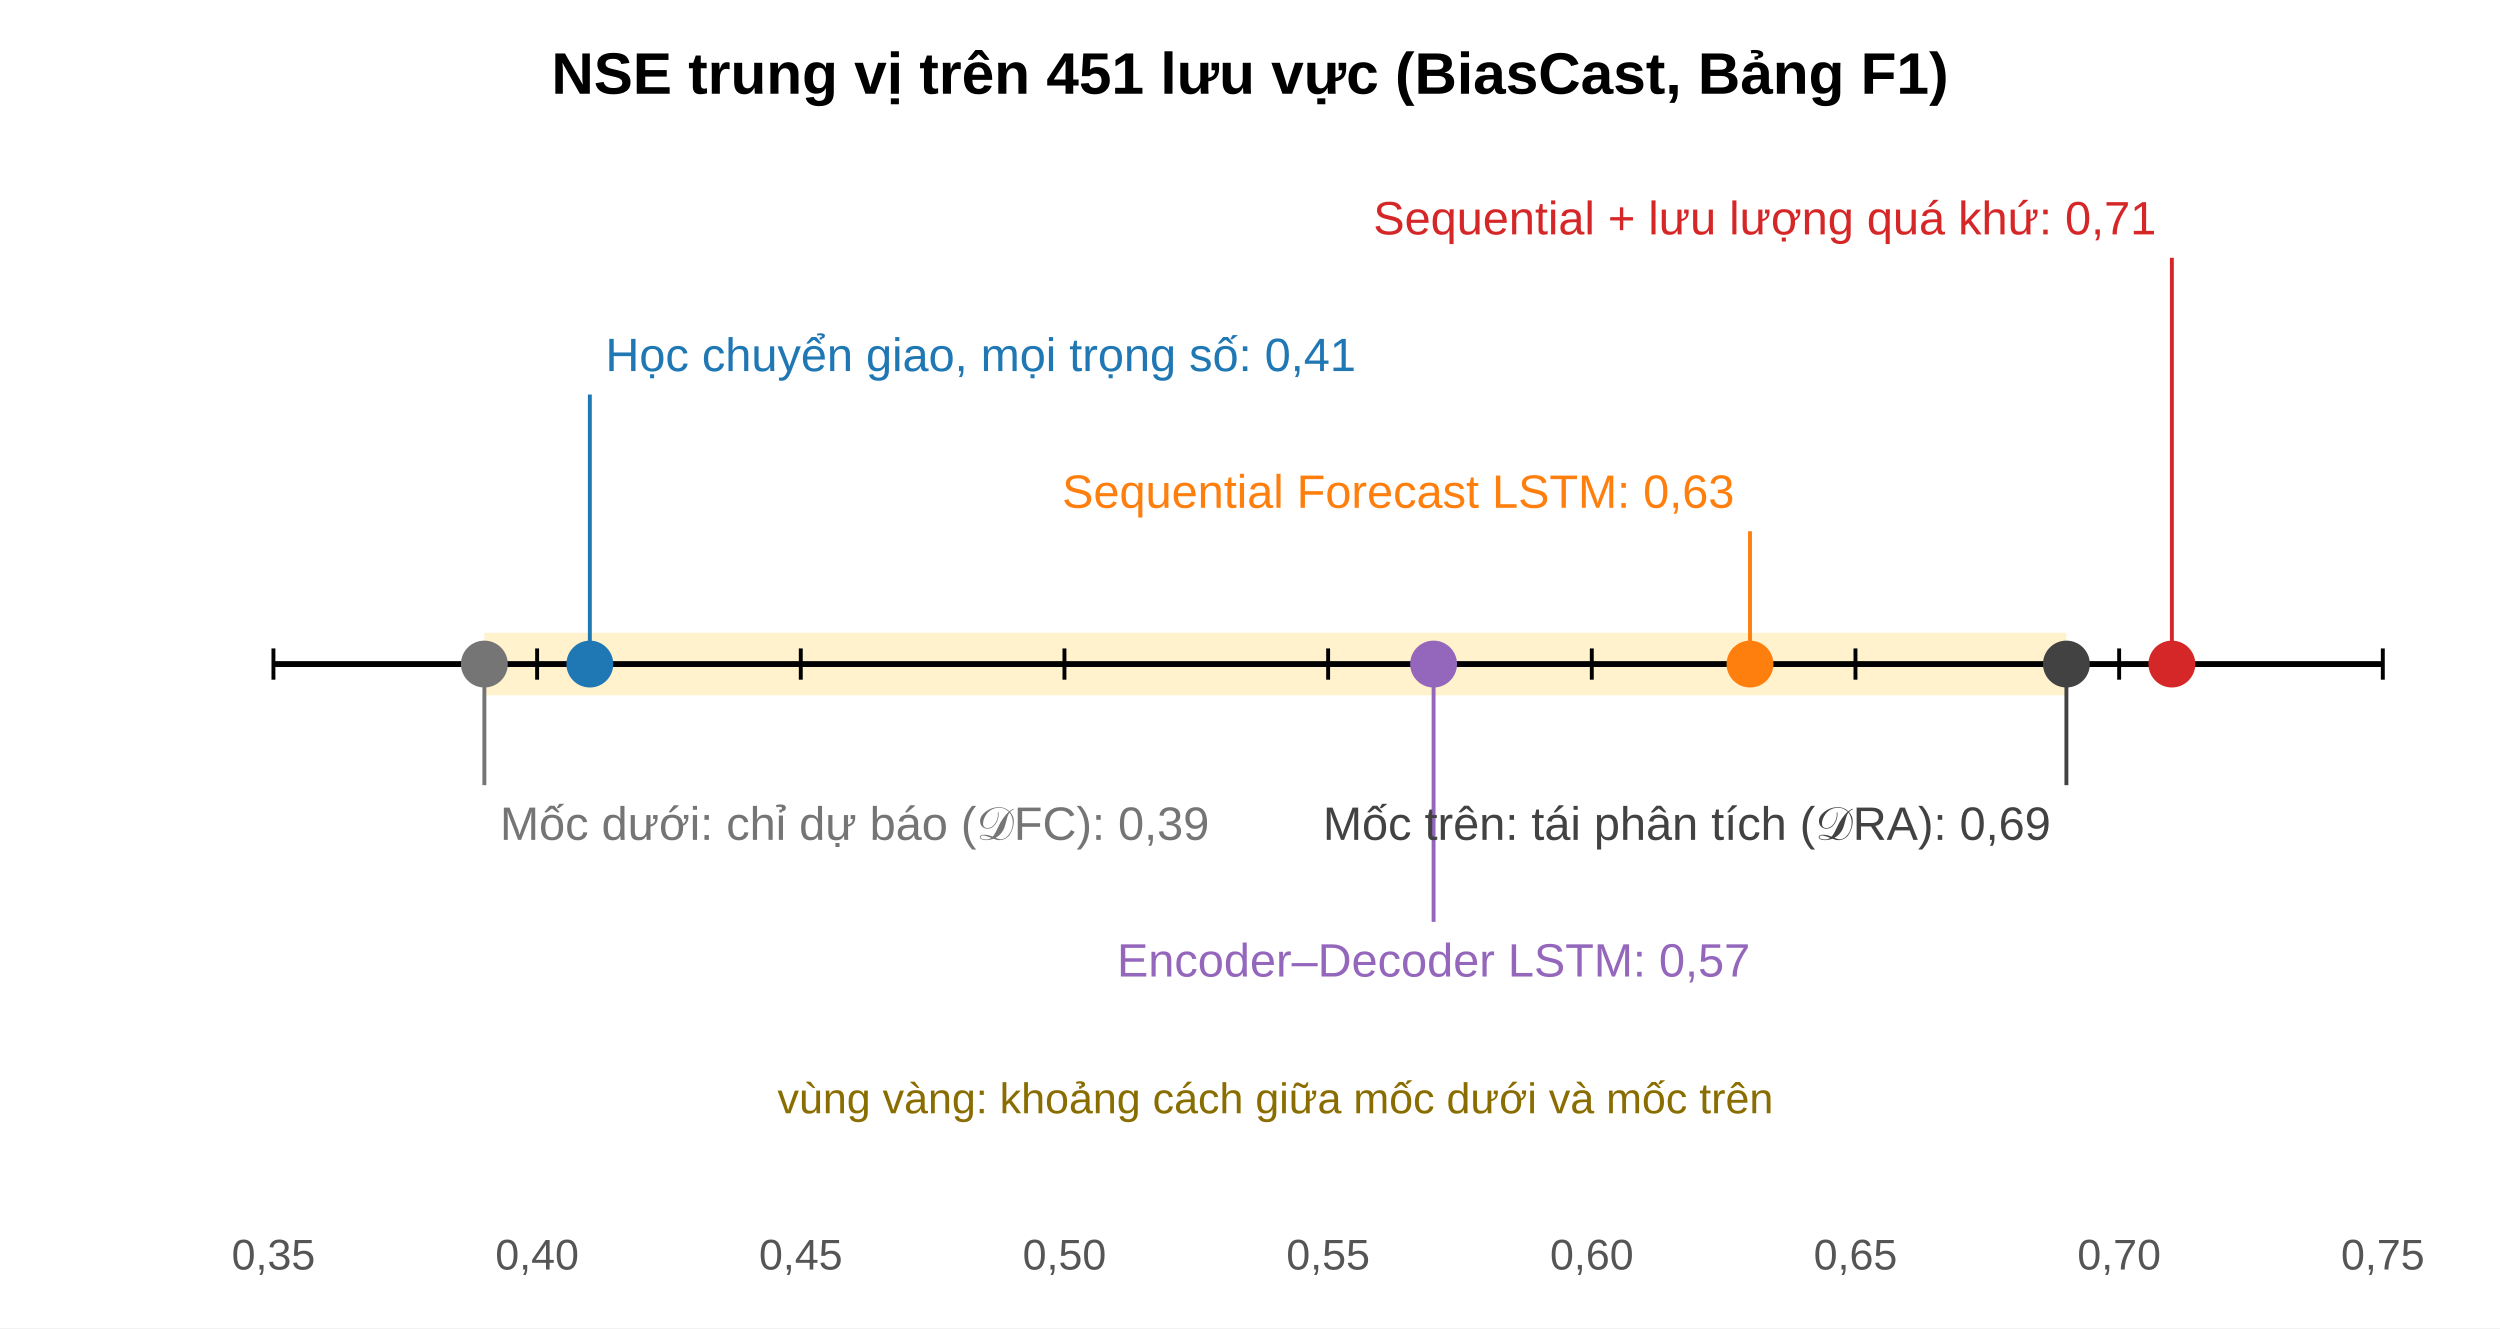
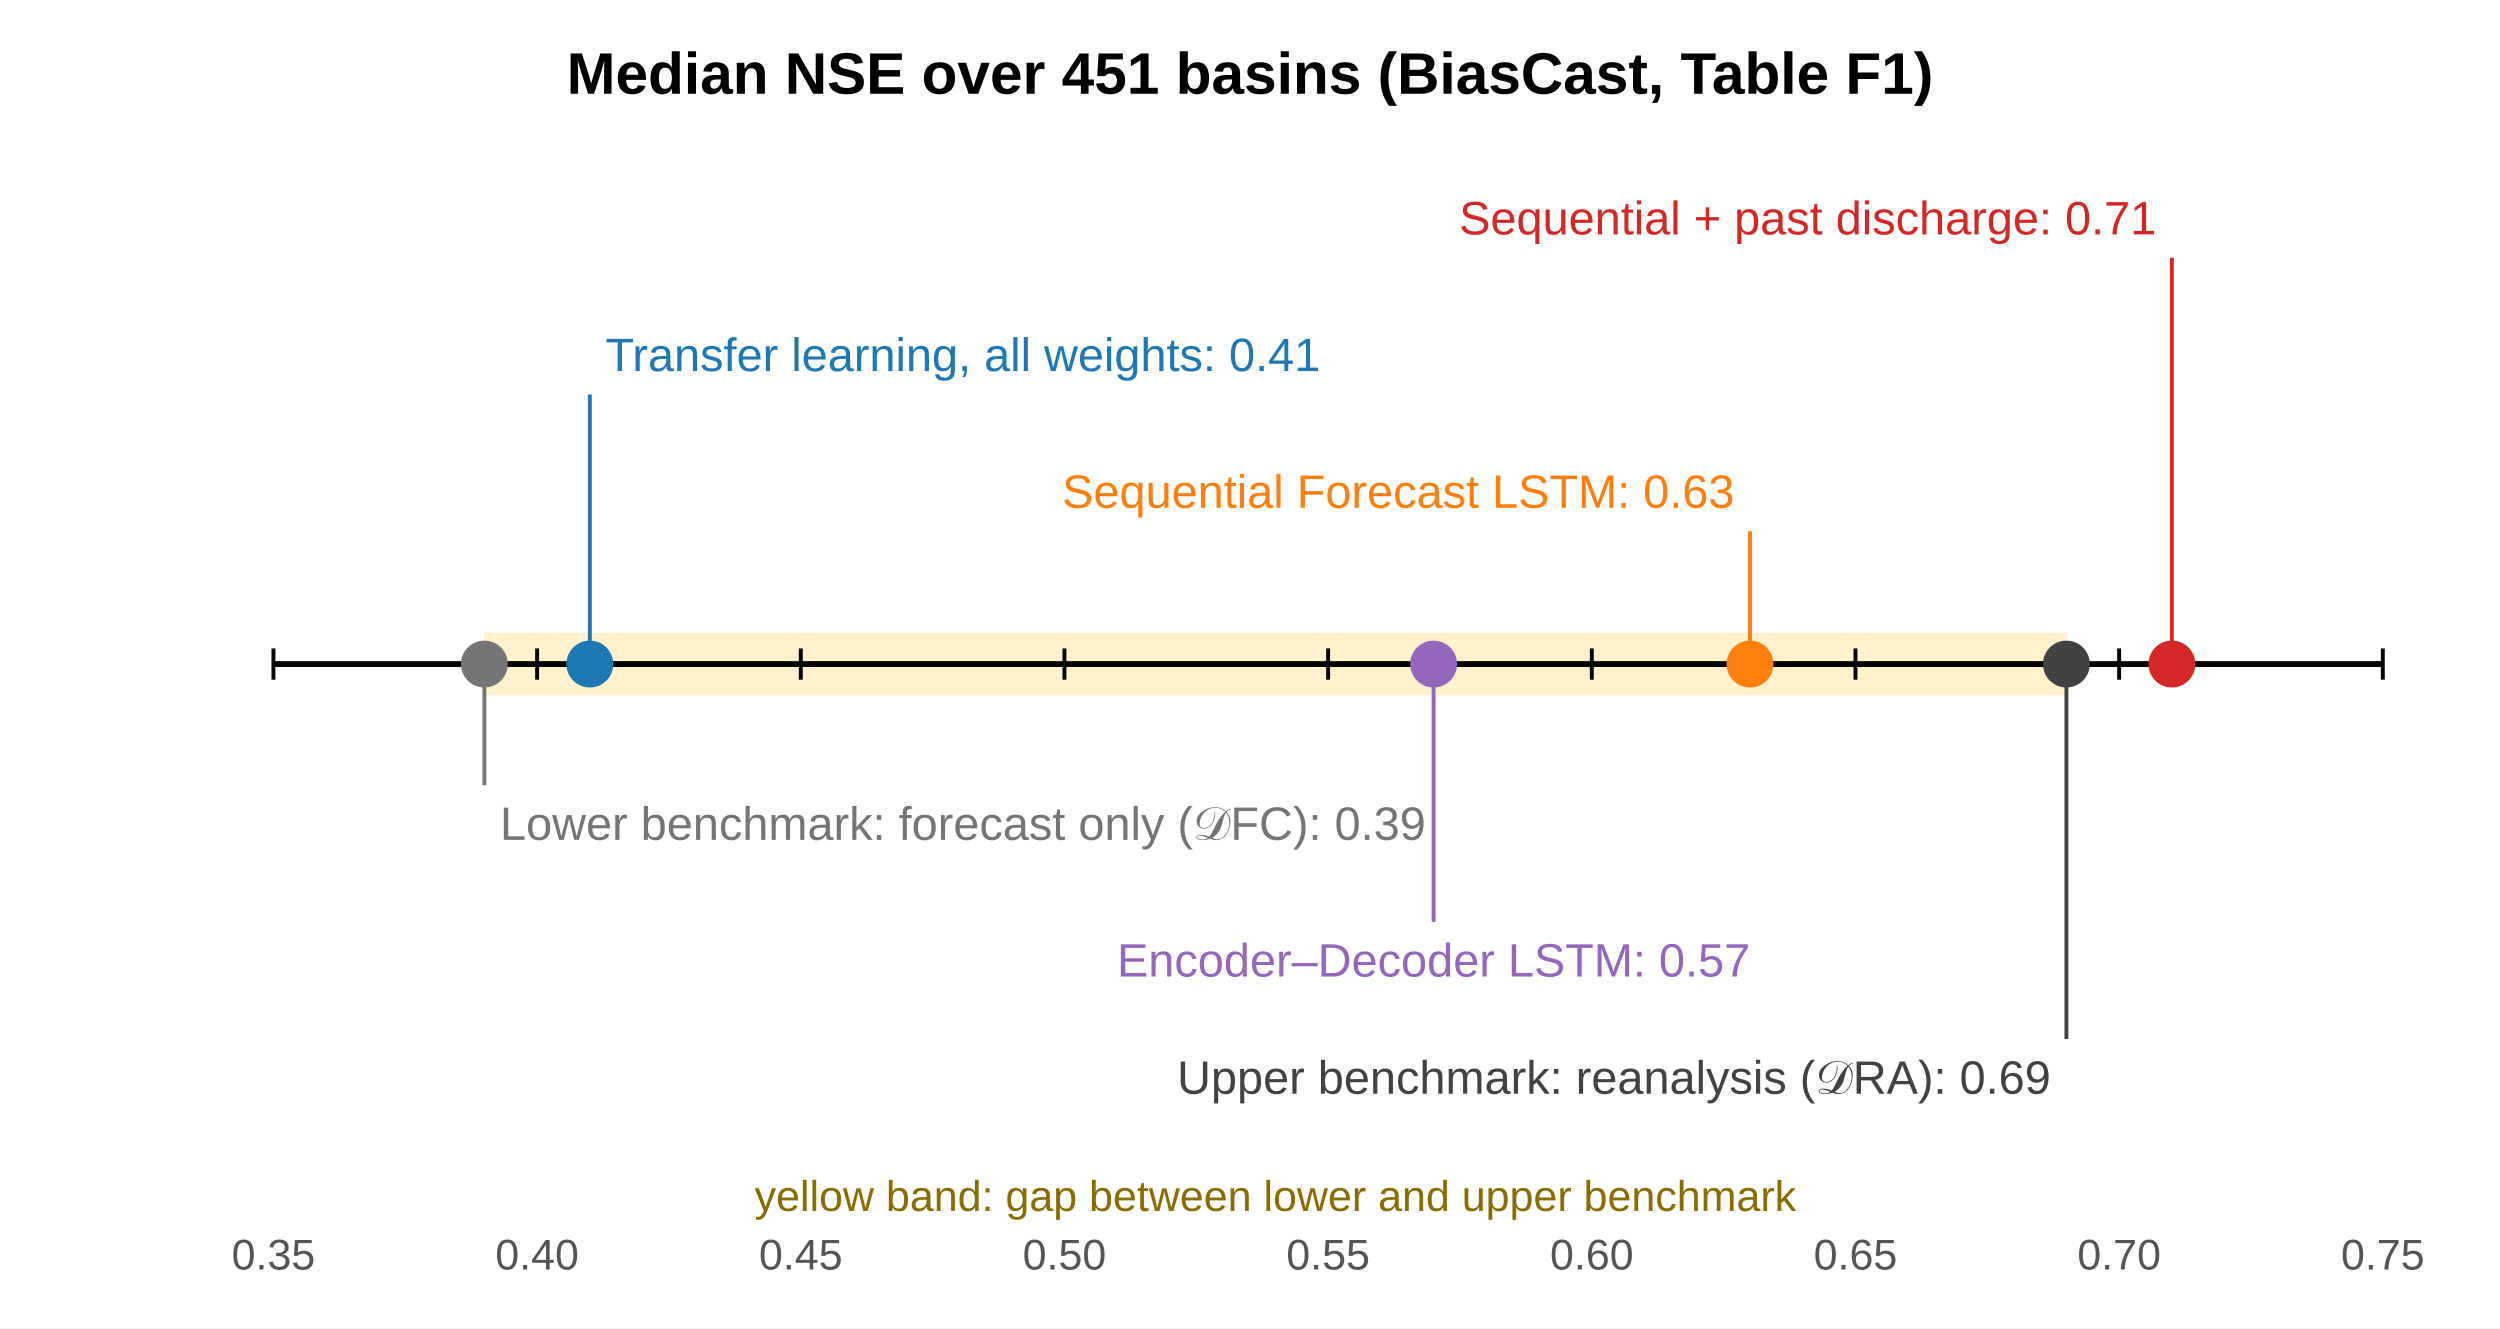
<svg xmlns="http://www.w3.org/2000/svg" width="640" height="340" viewBox="0 0 640 340">
  <rect width="640" height="340" fill="white" />
-   <text x="320.0" y="24" text-anchor="middle" font-size="15" font-weight="bold" font-family="Arial, sans-serif">NSE trung vị trên 451 lưu vực (BiasCast, Bảng F1)</text>
+   <text x="320.0" y="24" text-anchor="middle" font-size="15" font-weight="bold" font-family="Arial, sans-serif">Median NSE over 451 basins (BiasCast, Table F1)</text>
  <rect x="124" y="162" width="405" height="16" fill="#fff2cc" />
  <line x1="70" y1="170" x2="610" y2="170" stroke="black" stroke-width="1.5" />
  <line x1="70.0" y1="166" x2="70.0" y2="174" stroke="black" />
-   <text x="70.0" y="325" text-anchor="middle" font-size="11" fill="#555" font-family="Arial, sans-serif">0,35</text>
+   <text x="70.0" y="325" text-anchor="middle" font-size="11" fill="#555" font-family="Arial, sans-serif">0.35</text>
  <line x1="137.5" y1="166" x2="137.5" y2="174" stroke="black" />
-   <text x="137.5" y="325" text-anchor="middle" font-size="11" fill="#555" font-family="Arial, sans-serif">0,40</text>
+   <text x="137.5" y="325" text-anchor="middle" font-size="11" fill="#555" font-family="Arial, sans-serif">0.40</text>
  <line x1="205" y1="166" x2="205" y2="174" stroke="black" />
-   <text x="205" y="325" text-anchor="middle" font-size="11" fill="#555" font-family="Arial, sans-serif">0,45</text>
+   <text x="205" y="325" text-anchor="middle" font-size="11" fill="#555" font-family="Arial, sans-serif">0.45</text>
  <line x1="272.5" y1="166" x2="272.5" y2="174" stroke="black" />
-   <text x="272.5" y="325" text-anchor="middle" font-size="11" fill="#555" font-family="Arial, sans-serif">0,50</text>
+   <text x="272.5" y="325" text-anchor="middle" font-size="11" fill="#555" font-family="Arial, sans-serif">0.50</text>
  <line x1="340" y1="166" x2="340" y2="174" stroke="black" />
-   <text x="340" y="325" text-anchor="middle" font-size="11" fill="#555" font-family="Arial, sans-serif">0,55</text>
+   <text x="340" y="325" text-anchor="middle" font-size="11" fill="#555" font-family="Arial, sans-serif">0.55</text>
  <line x1="407.5" y1="166" x2="407.5" y2="174" stroke="black" />
-   <text x="407.5" y="325" text-anchor="middle" font-size="11" fill="#555" font-family="Arial, sans-serif">0,60</text>
+   <text x="407.5" y="325" text-anchor="middle" font-size="11" fill="#555" font-family="Arial, sans-serif">0.60</text>
  <line x1="475" y1="166" x2="475" y2="174" stroke="black" />
-   <text x="475" y="325" text-anchor="middle" font-size="11" fill="#555" font-family="Arial, sans-serif">0,65</text>
+   <text x="475" y="325" text-anchor="middle" font-size="11" fill="#555" font-family="Arial, sans-serif">0.65</text>
  <line x1="542.5" y1="166" x2="542.5" y2="174" stroke="black" />
-   <text x="542.5" y="325" text-anchor="middle" font-size="11" fill="#555" font-family="Arial, sans-serif">0,70</text>
+   <text x="542.5" y="325" text-anchor="middle" font-size="11" fill="#555" font-family="Arial, sans-serif">0.70</text>
  <line x1="610.0" y1="166" x2="610.0" y2="174" stroke="black" />
-   <text x="610.0" y="325" text-anchor="middle" font-size="11" fill="#555" font-family="Arial, sans-serif">0,75</text>
+   <text x="610.0" y="325" text-anchor="middle" font-size="11" fill="#555" font-family="Arial, sans-serif">0.75</text>
  <line x1="124" y1="170" x2="124" y2="201" stroke="#757575" />
  <circle cx="124" cy="170" r="6" fill="#757575" />
-   <text x="128" y="215" text-anchor="start" font-size="12" fill="#757575" font-family="Arial, sans-serif">Mốc dưới: chỉ dự báo (𝒟FC): 0,39</text>
+   <text x="128" y="215" text-anchor="start" font-size="12" fill="#757575" font-family="Arial, sans-serif">Lower benchmark: forecast only (𝒟FC): 0.39</text>
  <line x1="151.0" y1="170" x2="151.0" y2="101" stroke="#1f77b4" />
  <circle cx="151.0" cy="170" r="6" fill="#1f77b4" />
-   <text x="155.0" y="95" text-anchor="start" font-size="12" fill="#1f77b4" font-family="Arial, sans-serif">Học chuyển giao, mọi trọng số: 0,41</text>
+   <text x="155.0" y="95" text-anchor="start" font-size="12" fill="#1f77b4" font-family="Arial, sans-serif">Transfer learning, all weights: 0.41</text>
  <line x1="367" y1="170" x2="367" y2="236" stroke="#9467bd" />
  <circle cx="367" cy="170" r="6" fill="#9467bd" />
-   <text x="367" y="250" text-anchor="middle" font-size="12" fill="#9467bd" font-family="Arial, sans-serif">Encoder–Decoder LSTM: 0,57</text>
+   <text x="367" y="250" text-anchor="middle" font-size="12" fill="#9467bd" font-family="Arial, sans-serif">Encoder–Decoder LSTM: 0.57</text>
  <line x1="448" y1="170" x2="448" y2="136" stroke="#ff7f0e" />
  <circle cx="448" cy="170" r="6" fill="#ff7f0e" />
-   <text x="444" y="130" text-anchor="end" font-size="12" fill="#ff7f0e" font-family="Arial, sans-serif">Sequential Forecast LSTM: 0,63</text>
-   <line x1="529.0" y1="170" x2="529.0" y2="201" stroke="#424242" />
+   <text x="444" y="130" text-anchor="end" font-size="12" fill="#ff7f0e" font-family="Arial, sans-serif">Sequential Forecast LSTM: 0.63</text>
+   <line x1="529.0" y1="170" x2="529.0" y2="266" stroke="#424242" />
  <circle cx="529.0" cy="170" r="6" fill="#424242" />
-   <text x="525.0" y="215" text-anchor="end" font-size="12" fill="#424242" font-family="Arial, sans-serif">Mốc trên: tái phân tích (𝒟RA): 0,69</text>
+   <text x="525.0" y="280" text-anchor="end" font-size="12" fill="#424242" font-family="Arial, sans-serif">Upper benchmark: reanalysis (𝒟RA): 0.69</text>
  <line x1="556.0" y1="170" x2="556.0" y2="66" stroke="#d62728" />
  <circle cx="556.0" cy="170" r="6" fill="#d62728" />
-   <text x="552.0" y="60" text-anchor="end" font-size="12" fill="#d62728" font-family="Arial, sans-serif">Sequential + lưu lượng quá khứ: 0,71</text>
-   <text x="326.5" y="285" text-anchor="middle" font-size="11" fill="#8a6d00" font-family="Arial, sans-serif">vùng vàng: khoảng cách giữa mốc dưới và mốc trên</text>
+   <text x="552.0" y="60" text-anchor="end" font-size="12" fill="#d62728" font-family="Arial, sans-serif">Sequential + past discharge: 0.71</text>
+   <text x="326.5" y="310" text-anchor="middle" font-size="11" fill="#8a6d00" font-family="Arial, sans-serif">yellow band: gap between lower and upper benchmark</text>
</svg>
